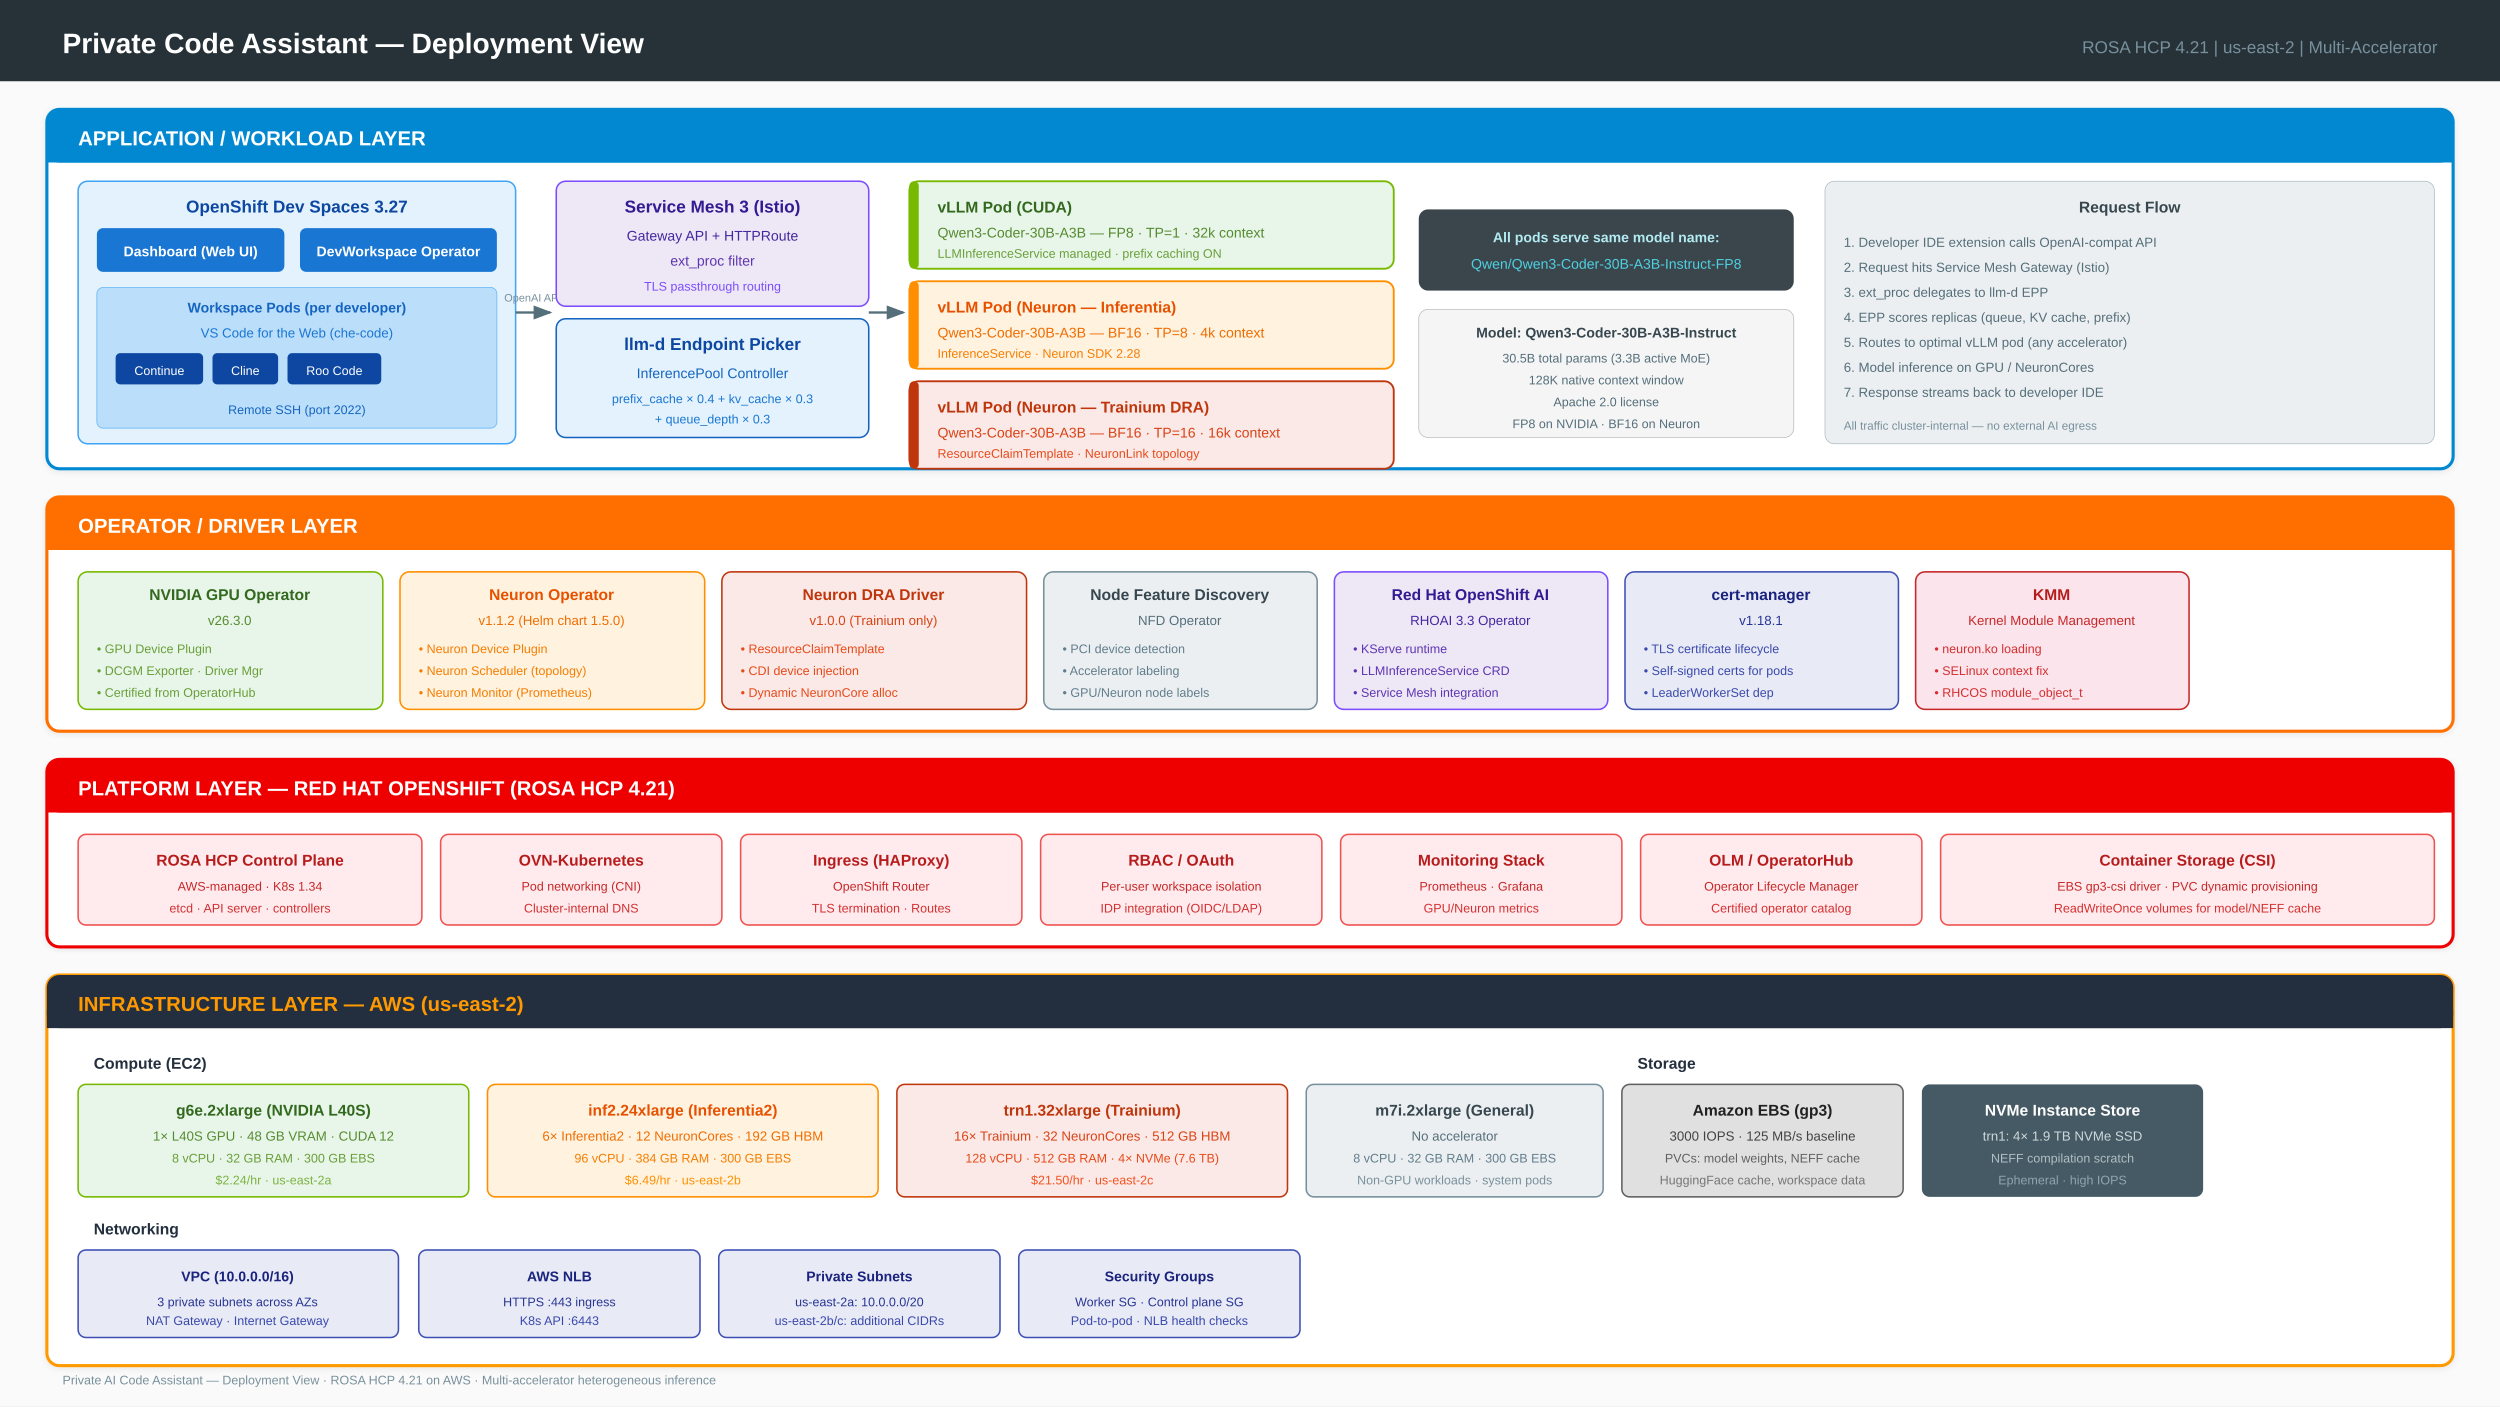
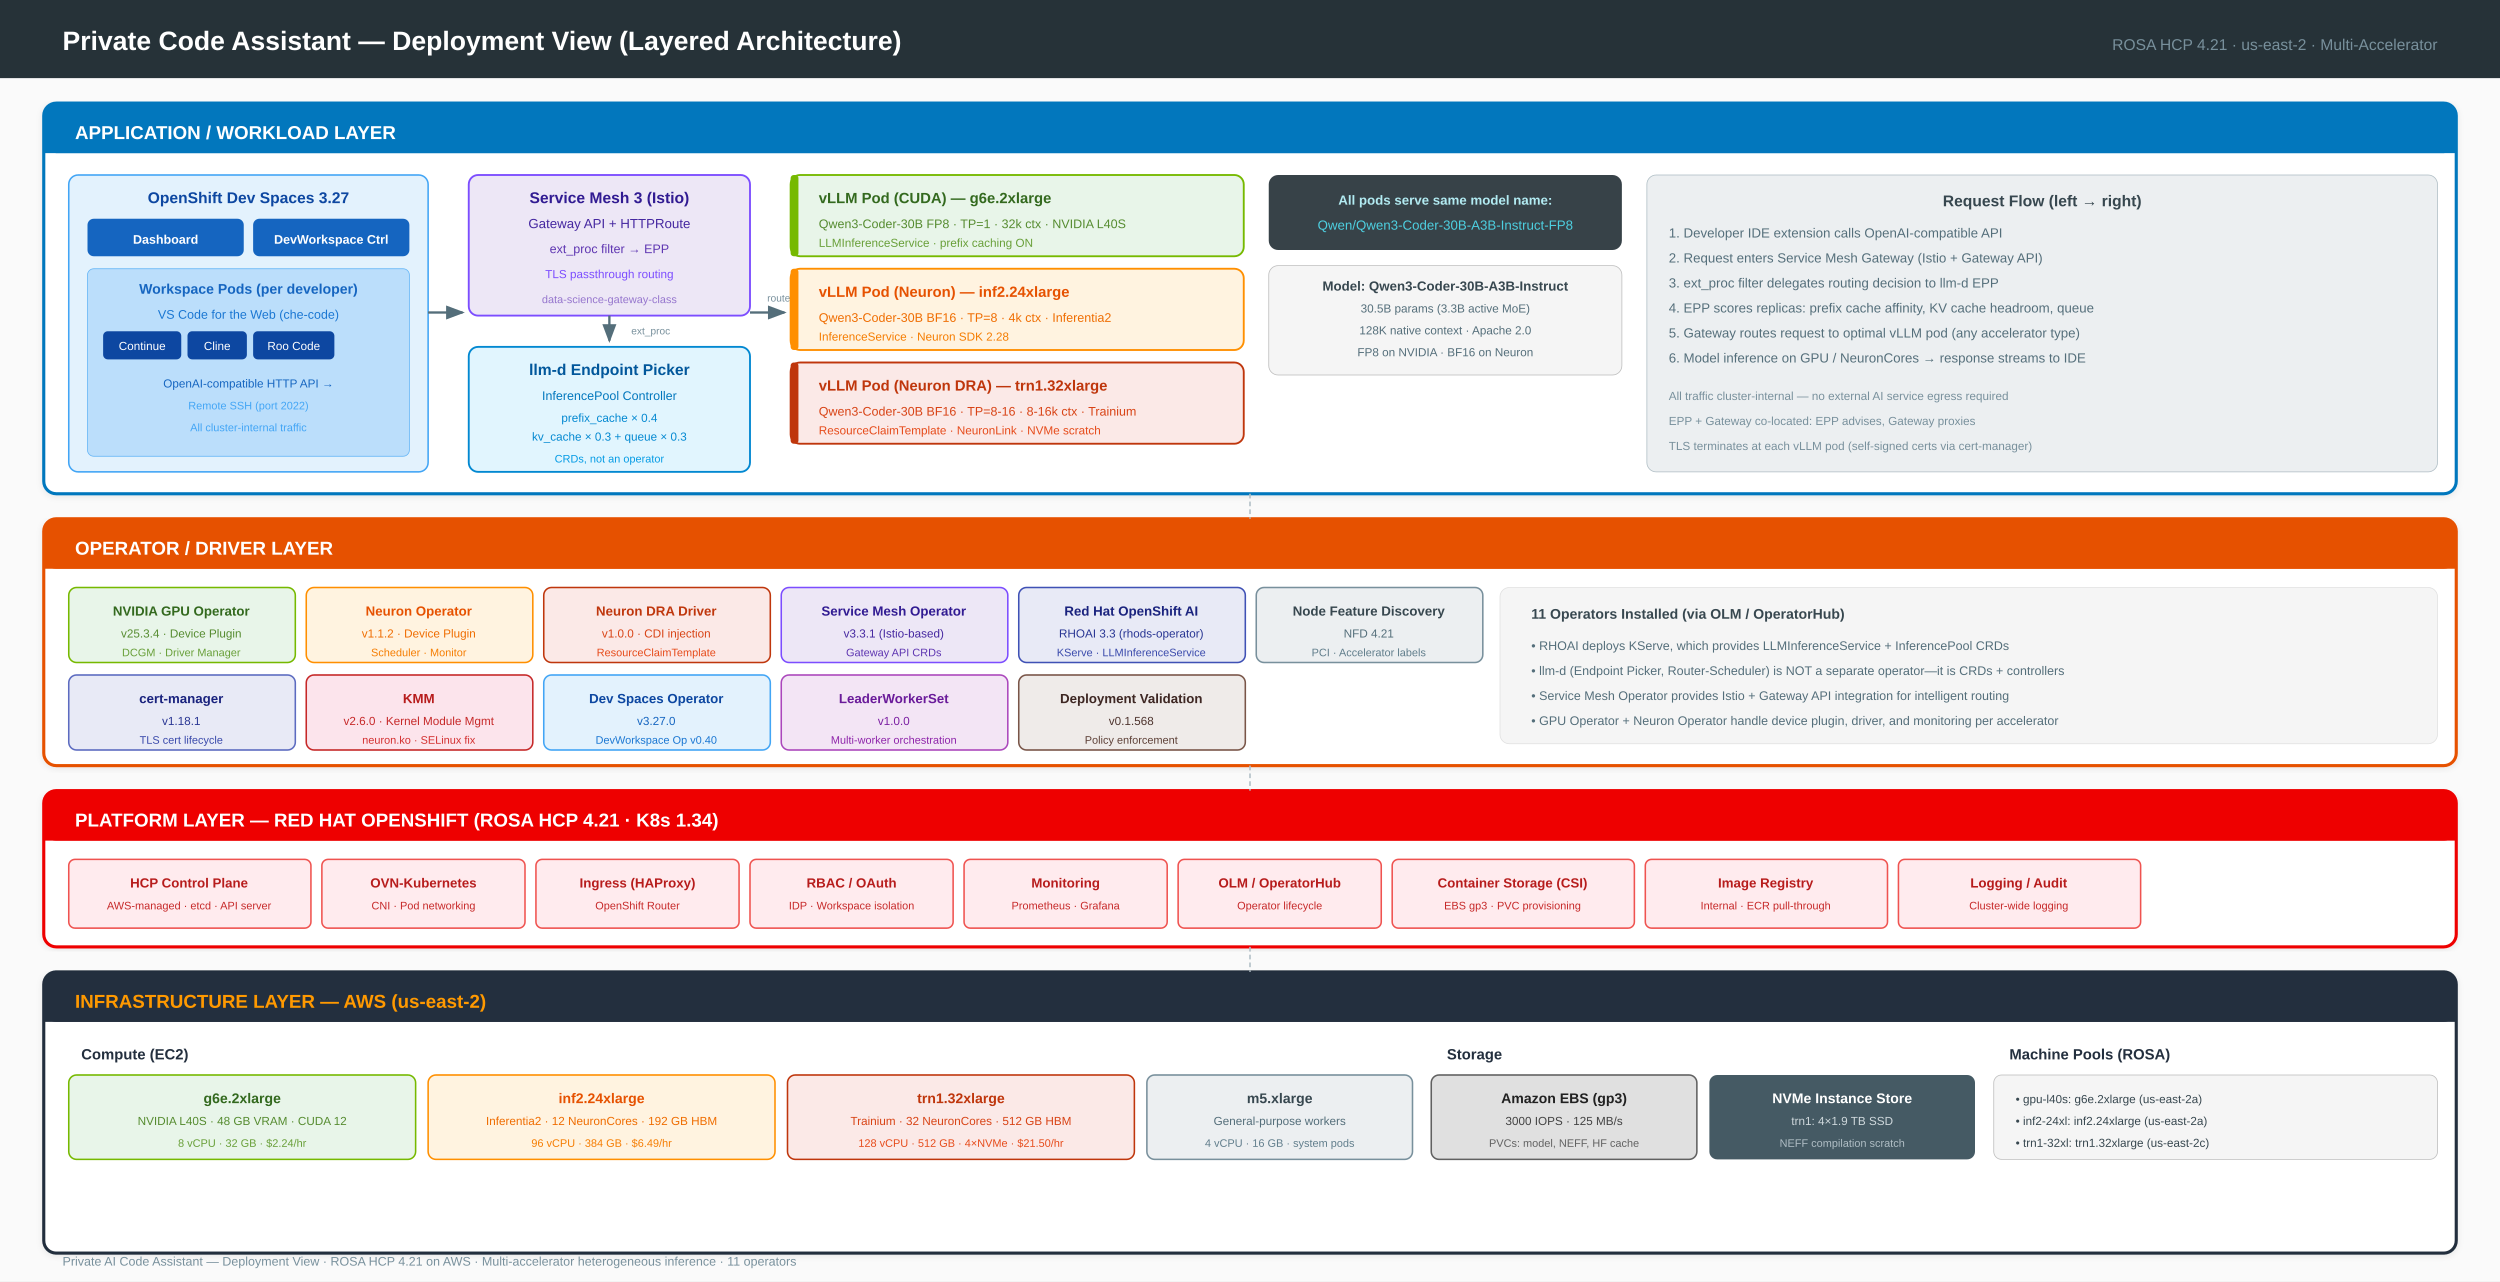
- <svg xmlns="http://www.w3.org/2000/svg" viewBox="0 0 1600 900" font-family="Segoe UI, Helvetica Neue, Arial, sans-serif">
+ <svg xmlns="http://www.w3.org/2000/svg" viewBox="0 0 1600 820" font-family="Segoe UI, Helvetica Neue, Arial, sans-serif">
  <defs>
    <marker id="arr" markerWidth="8" markerHeight="6" refX="7" refY="3" orient="auto">
      <polygon points="0 0, 8 3, 0 6" fill="#546E7A" />
-     </marker>
-     <marker id="arrW" markerWidth="8" markerHeight="6" refX="7" refY="3" orient="auto">
-       <polygon points="0 0, 8 3, 0 6" fill="#B0BEC5" />
    </marker>
    <filter id="sh" x="-1%" y="-1%" width="102%" height="104%">
      <feDropShadow dx="0" dy="1" stdDeviation="2" flood-opacity="0.08" />
    </filter>
  </defs>
-   <rect width="1600" height="900" fill="#FAFAFA" />
-   <rect x="0" y="0" width="1600" height="52" fill="#263238" />
-   <text x="40" y="34" fill="#fff" font-size="18" font-weight="700">Private Code Assistant — Deployment View</text>
-   <text x="1560" y="34" text-anchor="end" fill="#78909C" font-size="11">ROSA HCP 4.21 | us-east-2 | Multi-Accelerator</text>
-   <rect x="30" y="70" width="1540" height="230" rx="8" fill="#fff" stroke="#0288D1" stroke-width="2" filter="url(#sh)" />
-   <rect x="30" y="70" width="1540" height="34" rx="8" fill="#0288D1" />
-   <rect x="30" y="92" width="1540" height="12" fill="#0288D1" />
-   <text x="50" y="93" fill="#fff" font-size="13" font-weight="700">APPLICATION / WORKLOAD LAYER</text>
-   <rect x="50" y="116" width="280" height="168" rx="6" fill="#E3F2FD" stroke="#42A5F5" stroke-width="1" />
-   <text x="190" y="136" text-anchor="middle" fill="#0D47A1" font-size="11" font-weight="700">OpenShift Dev Spaces 3.27</text>
-   <rect x="62" y="146" width="120" height="28" rx="4" fill="#1976D2" />
-   <text x="122" y="164" text-anchor="middle" fill="#fff" font-size="9" font-weight="600">Dashboard (Web UI)</text>
-   <rect x="192" y="146" width="126" height="28" rx="4" fill="#1976D2" />
-   <text x="255" y="164" text-anchor="middle" fill="#fff" font-size="9" font-weight="600">DevWorkspace Operator</text>
-   <rect x="62" y="184" width="256" height="90" rx="4" fill="#BBDEFB" stroke="#64B5F6" stroke-width="0.5" />
-   <text x="190" y="200" text-anchor="middle" fill="#1565C0" font-size="9" font-weight="600">Workspace Pods (per developer)</text>
-   <text x="190" y="216" text-anchor="middle" fill="#1976D2" font-size="8.5">VS Code for the Web (che-code)</text>
-   <rect x="74" y="226" width="56" height="20" rx="3" fill="#0D47A1" />
-   <text x="102" y="240" text-anchor="middle" fill="#fff" font-size="8">Continue</text>
-   <rect x="136" y="226" width="42" height="20" rx="3" fill="#0D47A1" />
-   <text x="157" y="240" text-anchor="middle" fill="#fff" font-size="8">Cline</text>
-   <rect x="184" y="226" width="60" height="20" rx="3" fill="#0D47A1" />
-   <text x="214" y="240" text-anchor="middle" fill="#fff" font-size="8">Roo Code</text>
-   <text x="190" y="265" text-anchor="middle" fill="#1565C0" font-size="8">Remote SSH (port 2022)</text>
-   <line x1="330" y1="200" x2="352" y2="200" stroke="#546E7A" stroke-width="1.5" marker-end="url(#arr)" />
-   <text x="341" y="193" text-anchor="middle" fill="#78909C" font-size="7">OpenAI API</text>
-   <rect x="356" y="116" width="200" height="80" rx="6" fill="#EDE7F6" stroke="#7C4DFF" stroke-width="1" />
-   <text x="456" y="136" text-anchor="middle" fill="#311B92" font-size="11" font-weight="700">Service Mesh 3 (Istio)</text>
-   <text x="456" y="154" text-anchor="middle" fill="#4527A0" font-size="9">Gateway API + HTTPRoute</text>
-   <text x="456" y="170" text-anchor="middle" fill="#5E35B1" font-size="9">ext_proc filter</text>
-   <text x="456" y="186" text-anchor="middle" fill="#7C4DFF" font-size="8">TLS passthrough routing</text>
-   <rect x="356" y="204" width="200" height="76" rx="6" fill="#E3F2FD" stroke="#1565C0" stroke-width="1" />
-   <text x="456" y="224" text-anchor="middle" fill="#0D47A1" font-size="11" font-weight="700">llm-d Endpoint Picker</text>
-   <text x="456" y="242" text-anchor="middle" fill="#1565C0" font-size="9">InferencePool Controller</text>
-   <text x="456" y="258" text-anchor="middle" fill="#1976D2" font-size="8">prefix_cache × 0.4 + kv_cache × 0.3</text>
-   <text x="456" y="271" text-anchor="middle" fill="#1976D2" font-size="8">+ queue_depth × 0.3</text>
-   <line x1="556" y1="200" x2="578" y2="200" stroke="#546E7A" stroke-width="1.5" marker-end="url(#arr)" />
-   <rect x="582" y="116" width="310" height="56" rx="6" fill="#E8F5E9" stroke="#76B900" stroke-width="1.2" />
-   <rect x="582" y="116" width="6" height="56" rx="3" fill="#76B900" />
-   <text x="600" y="136" fill="#33691E" font-size="10" font-weight="700">vLLM Pod (CUDA)</text>
-   <text x="600" y="152" fill="#558B2F" font-size="9">Qwen3-Coder-30B-A3B — FP8 · TP=1 · 32k context</text>
-   <text x="600" y="165" fill="#689F38" font-size="8">LLMInferenceService managed · prefix caching ON</text>
-   <rect x="582" y="180" width="310" height="56" rx="6" fill="#FFF3E0" stroke="#FF8F00" stroke-width="1.2" />
-   <rect x="582" y="180" width="6" height="56" rx="3" fill="#FF8F00" />
-   <text x="600" y="200" fill="#E65100" font-size="10" font-weight="700">vLLM Pod (Neuron — Inferentia)</text>
-   <text x="600" y="216" fill="#EF6C00" font-size="9">Qwen3-Coder-30B-A3B — BF16 · TP=8 · 4k context</text>
-   <text x="600" y="229" fill="#F57C00" font-size="8">InferenceService · Neuron SDK 2.28</text>
-   <rect x="582" y="244" width="310" height="56" rx="6" fill="#FBE9E7" stroke="#BF360C" stroke-width="1.2" />
-   <rect x="582" y="244" width="6" height="56" rx="3" fill="#BF360C" />
-   <text x="600" y="264" fill="#BF360C" font-size="10" font-weight="700">vLLM Pod (Neuron — Trainium DRA)</text>
-   <text x="600" y="280" fill="#D84315" font-size="9">Qwen3-Coder-30B-A3B — BF16 · TP=16 · 16k context</text>
-   <text x="600" y="293" fill="#E64A19" font-size="8">ResourceClaimTemplate · NeuronLink topology</text>
-   <rect x="908" y="134" width="240" height="52" rx="6" fill="#263238" opacity="0.9" />
-   <text x="1028" y="155" text-anchor="middle" fill="#B2EBF2" font-size="9" font-weight="600">All pods serve same model name:</text>
-   <text x="1028" y="172" text-anchor="middle" fill="#4DD0E1" font-size="9">Qwen/Qwen3-Coder-30B-A3B-Instruct-FP8</text>
-   <rect x="908" y="198" width="240" height="82" rx="6" fill="#F5F5F5" stroke="#BDBDBD" stroke-width="0.5" />
-   <text x="1028" y="216" text-anchor="middle" fill="#37474F" font-size="9" font-weight="600">Model: Qwen3-Coder-30B-A3B-Instruct</text>
-   <text x="1028" y="232" text-anchor="middle" fill="#546E7A" font-size="8">30.5B total params (3.3B active MoE)</text>
-   <text x="1028" y="246" text-anchor="middle" fill="#546E7A" font-size="8">128K native context window</text>
-   <text x="1028" y="260" text-anchor="middle" fill="#546E7A" font-size="8">Apache 2.0 license</text>
-   <text x="1028" y="274" text-anchor="middle" fill="#546E7A" font-size="8">FP8 on NVIDIA · BF16 on Neuron</text>
-   <rect x="1168" y="116" width="390" height="168" rx="6" fill="#ECEFF1" stroke="#B0BEC5" stroke-width="0.5" />
-   <text x="1363" y="136" text-anchor="middle" fill="#37474F" font-size="10" font-weight="700">Request Flow</text>
-   <text x="1180" y="158" fill="#546E7A" font-size="8.5">1. Developer IDE extension calls OpenAI-compat API</text>
-   <text x="1180" y="174" fill="#546E7A" font-size="8.5">2. Request hits Service Mesh Gateway (Istio)</text>
-   <text x="1180" y="190" fill="#546E7A" font-size="8.5">3. ext_proc delegates to llm-d EPP</text>
-   <text x="1180" y="206" fill="#546E7A" font-size="8.5">4. EPP scores replicas (queue, KV cache, prefix)</text>
-   <text x="1180" y="222" fill="#546E7A" font-size="8.5">5. Routes to optimal vLLM pod (any accelerator)</text>
-   <text x="1180" y="238" fill="#546E7A" font-size="8.5">6. Model inference on GPU / NeuronCores</text>
-   <text x="1180" y="254" fill="#546E7A" font-size="8.5">7. Response streams back to developer IDE</text>
-   <text x="1180" y="275" fill="#78909C" font-size="7.5">All traffic cluster-internal — no external AI egress</text>
-   <rect x="30" y="318" width="1540" height="150" rx="8" fill="#fff" stroke="#FF6F00" stroke-width="2" filter="url(#sh)" />
-   <rect x="30" y="318" width="1540" height="34" rx="8" fill="#FF6F00" />
-   <rect x="30" y="340" width="1540" height="12" fill="#FF6F00" />
-   <text x="50" y="341" fill="#fff" font-size="13" font-weight="700">OPERATOR / DRIVER LAYER</text>
-   <rect x="50" y="366" width="195" height="88" rx="6" fill="#E8F5E9" stroke="#76B900" stroke-width="1" />
-   <text x="147" y="384" text-anchor="middle" fill="#33691E" font-size="10" font-weight="700">NVIDIA GPU Operator</text>
-   <text x="147" y="400" text-anchor="middle" fill="#558B2F" font-size="8.5">v26.3.0</text>
-   <text x="62" y="418" fill="#689F38" font-size="8">• GPU Device Plugin</text>
-   <text x="62" y="432" fill="#689F38" font-size="8">• DCGM Exporter · Driver Mgr</text>
-   <text x="62" y="446" fill="#689F38" font-size="8">• Certified from OperatorHub</text>
-   <rect x="256" y="366" width="195" height="88" rx="6" fill="#FFF3E0" stroke="#FF8F00" stroke-width="1" />
-   <text x="353" y="384" text-anchor="middle" fill="#E65100" font-size="10" font-weight="700">Neuron Operator</text>
-   <text x="353" y="400" text-anchor="middle" fill="#EF6C00" font-size="8.5">v1.1.2 (Helm chart 1.5.0)</text>
-   <text x="268" y="418" fill="#F57C00" font-size="8">• Neuron Device Plugin</text>
-   <text x="268" y="432" fill="#F57C00" font-size="8">• Neuron Scheduler (topology)</text>
-   <text x="268" y="446" fill="#F57C00" font-size="8">• Neuron Monitor (Prometheus)</text>
-   <rect x="462" y="366" width="195" height="88" rx="6" fill="#FBE9E7" stroke="#BF360C" stroke-width="1" />
-   <text x="559" y="384" text-anchor="middle" fill="#BF360C" font-size="10" font-weight="700">Neuron DRA Driver</text>
-   <text x="559" y="400" text-anchor="middle" fill="#D84315" font-size="8.5">v1.0.0 (Trainium only)</text>
-   <text x="474" y="418" fill="#E64A19" font-size="8">• ResourceClaimTemplate</text>
-   <text x="474" y="432" fill="#E64A19" font-size="8">• CDI device injection</text>
-   <text x="474" y="446" fill="#E64A19" font-size="8">• Dynamic NeuronCore alloc</text>
-   <rect x="668" y="366" width="175" height="88" rx="6" fill="#ECEFF1" stroke="#78909C" stroke-width="1" />
-   <text x="755" y="384" text-anchor="middle" fill="#37474F" font-size="10" font-weight="700">Node Feature Discovery</text>
-   <text x="755" y="400" text-anchor="middle" fill="#546E7A" font-size="8.5">NFD Operator</text>
-   <text x="680" y="418" fill="#607D8B" font-size="8">• PCI device detection</text>
-   <text x="680" y="432" fill="#607D8B" font-size="8">• Accelerator labeling</text>
-   <text x="680" y="446" fill="#607D8B" font-size="8">• GPU/Neuron node labels</text>
-   <rect x="854" y="366" width="175" height="88" rx="6" fill="#EDE7F6" stroke="#7C4DFF" stroke-width="1" />
-   <text x="941" y="384" text-anchor="middle" fill="#311B92" font-size="10" font-weight="700">Red Hat OpenShift AI</text>
-   <text x="941" y="400" text-anchor="middle" fill="#4527A0" font-size="8.5">RHOAI 3.3 Operator</text>
-   <text x="866" y="418" fill="#5E35B1" font-size="8">• KServe runtime</text>
-   <text x="866" y="432" fill="#5E35B1" font-size="8">• LLMInferenceService CRD</text>
-   <text x="866" y="446" fill="#5E35B1" font-size="8">• Service Mesh integration</text>
-   <rect x="1040" y="366" width="175" height="88" rx="6" fill="#E8EAF6" stroke="#3F51B5" stroke-width="1" />
-   <text x="1127" y="384" text-anchor="middle" fill="#1A237E" font-size="10" font-weight="700">cert-manager</text>
-   <text x="1127" y="400" text-anchor="middle" fill="#283593" font-size="8.5">v1.18.1</text>
-   <text x="1052" y="418" fill="#3949AB" font-size="8">• TLS certificate lifecycle</text>
-   <text x="1052" y="432" fill="#3949AB" font-size="8">• Self-signed certs for pods</text>
-   <text x="1052" y="446" fill="#3949AB" font-size="8">• LeaderWorkerSet dep</text>
-   <rect x="1226" y="366" width="175" height="88" rx="6" fill="#FCE4EC" stroke="#C62828" stroke-width="1" />
-   <text x="1313" y="384" text-anchor="middle" fill="#B71C1C" font-size="10" font-weight="700">KMM</text>
-   <text x="1313" y="400" text-anchor="middle" fill="#C62828" font-size="8.5">Kernel Module Management</text>
-   <text x="1238" y="418" fill="#D32F2F" font-size="8">• neuron.ko loading</text>
-   <text x="1238" y="432" fill="#D32F2F" font-size="8">• SELinux context fix</text>
-   <text x="1238" y="446" fill="#D32F2F" font-size="8">• RHCOS module_object_t</text>
-   <rect x="30" y="486" width="1540" height="120" rx="8" fill="#fff" stroke="#EE0000" stroke-width="2" filter="url(#sh)" />
-   <rect x="30" y="486" width="1540" height="34" rx="8" fill="#EE0000" />
-   <rect x="30" y="508" width="1540" height="12" fill="#EE0000" />
-   <text x="50" y="509" fill="#fff" font-size="13" font-weight="700">PLATFORM LAYER — RED HAT OPENSHIFT (ROSA HCP 4.21)</text>
-   <rect x="50" y="534" width="220" height="58" rx="5" fill="#FFEBEE" stroke="#EF5350" stroke-width="1" />
-   <text x="160" y="554" text-anchor="middle" fill="#B71C1C" font-size="10" font-weight="700">ROSA HCP Control Plane</text>
-   <text x="160" y="570" text-anchor="middle" fill="#C62828" font-size="8">AWS-managed · K8s 1.34</text>
-   <text x="160" y="584" text-anchor="middle" fill="#D32F2F" font-size="8">etcd · API server · controllers</text>
-   <rect x="282" y="534" width="180" height="58" rx="5" fill="#FFEBEE" stroke="#EF5350" stroke-width="1" />
-   <text x="372" y="554" text-anchor="middle" fill="#B71C1C" font-size="10" font-weight="700">OVN-Kubernetes</text>
-   <text x="372" y="570" text-anchor="middle" fill="#C62828" font-size="8">Pod networking (CNI)</text>
-   <text x="372" y="584" text-anchor="middle" fill="#D32F2F" font-size="8">Cluster-internal DNS</text>
-   <rect x="474" y="534" width="180" height="58" rx="5" fill="#FFEBEE" stroke="#EF5350" stroke-width="1" />
-   <text x="564" y="554" text-anchor="middle" fill="#B71C1C" font-size="10" font-weight="700">Ingress (HAProxy)</text>
-   <text x="564" y="570" text-anchor="middle" fill="#C62828" font-size="8">OpenShift Router</text>
-   <text x="564" y="584" text-anchor="middle" fill="#D32F2F" font-size="8">TLS termination · Routes</text>
-   <rect x="666" y="534" width="180" height="58" rx="5" fill="#FFEBEE" stroke="#EF5350" stroke-width="1" />
-   <text x="756" y="554" text-anchor="middle" fill="#B71C1C" font-size="10" font-weight="700">RBAC / OAuth</text>
-   <text x="756" y="570" text-anchor="middle" fill="#C62828" font-size="8">Per-user workspace isolation</text>
-   <text x="756" y="584" text-anchor="middle" fill="#D32F2F" font-size="8">IDP integration (OIDC/LDAP)</text>
-   <rect x="858" y="534" width="180" height="58" rx="5" fill="#FFEBEE" stroke="#EF5350" stroke-width="1" />
-   <text x="948" y="554" text-anchor="middle" fill="#B71C1C" font-size="10" font-weight="700">Monitoring Stack</text>
-   <text x="948" y="570" text-anchor="middle" fill="#C62828" font-size="8">Prometheus · Grafana</text>
-   <text x="948" y="584" text-anchor="middle" fill="#D32F2F" font-size="8">GPU/Neuron metrics</text>
-   <rect x="1050" y="534" width="180" height="58" rx="5" fill="#FFEBEE" stroke="#EF5350" stroke-width="1" />
-   <text x="1140" y="554" text-anchor="middle" fill="#B71C1C" font-size="10" font-weight="700">OLM / OperatorHub</text>
-   <text x="1140" y="570" text-anchor="middle" fill="#C62828" font-size="8">Operator Lifecycle Manager</text>
-   <text x="1140" y="584" text-anchor="middle" fill="#D32F2F" font-size="8">Certified operator catalog</text>
-   <rect x="1242" y="534" width="316" height="58" rx="5" fill="#FFEBEE" stroke="#EF5350" stroke-width="1" />
-   <text x="1400" y="554" text-anchor="middle" fill="#B71C1C" font-size="10" font-weight="700">Container Storage (CSI)</text>
-   <text x="1400" y="570" text-anchor="middle" fill="#C62828" font-size="8">EBS gp3-csi driver · PVC dynamic provisioning</text>
-   <text x="1400" y="584" text-anchor="middle" fill="#D32F2F" font-size="8">ReadWriteOnce volumes for model/NEFF cache</text>
-   <rect x="30" y="624" width="1540" height="250" rx="8" fill="#fff" stroke="#FF9900" stroke-width="2" filter="url(#sh)" />
-   <rect x="30" y="624" width="1540" height="34" rx="8" fill="#232F3E" />
-   <rect x="30" y="646" width="1540" height="12" fill="#232F3E" />
-   <text x="50" y="647" fill="#FF9900" font-size="13" font-weight="700">INFRASTRUCTURE LAYER — AWS (us-east-2)</text>
-   <text x="60" y="684" fill="#232F3E" font-size="10" font-weight="700">Compute (EC2)</text>
-   <rect x="50" y="694" width="250" height="72" rx="5" fill="#E8F5E9" stroke="#76B900" stroke-width="1" />
-   <text x="175" y="714" text-anchor="middle" fill="#33691E" font-size="10" font-weight="700">g6e.2xlarge (NVIDIA L40S)</text>
-   <text x="175" y="730" text-anchor="middle" fill="#558B2F" font-size="8.5">1× L40S GPU · 48 GB VRAM · CUDA 12</text>
-   <text x="175" y="744" text-anchor="middle" fill="#689F38" font-size="8">8 vCPU · 32 GB RAM · 300 GB EBS</text>
-   <text x="175" y="758" text-anchor="middle" fill="#7CB342" font-size="8">$2.24/hr · us-east-2a</text>
-   <rect x="312" y="694" width="250" height="72" rx="5" fill="#FFF3E0" stroke="#FF8F00" stroke-width="1" />
-   <text x="437" y="714" text-anchor="middle" fill="#E65100" font-size="10" font-weight="700">inf2.24xlarge (Inferentia2)</text>
-   <text x="437" y="730" text-anchor="middle" fill="#EF6C00" font-size="8.5">6× Inferentia2 · 12 NeuronCores · 192 GB HBM</text>
-   <text x="437" y="744" text-anchor="middle" fill="#F57C00" font-size="8">96 vCPU · 384 GB RAM · 300 GB EBS</text>
-   <text x="437" y="758" text-anchor="middle" fill="#FF8F00" font-size="8">$6.49/hr · us-east-2b</text>
-   <rect x="574" y="694" width="250" height="72" rx="5" fill="#FBE9E7" stroke="#BF360C" stroke-width="1" />
-   <text x="699" y="714" text-anchor="middle" fill="#BF360C" font-size="10" font-weight="700">trn1.32xlarge (Trainium)</text>
-   <text x="699" y="730" text-anchor="middle" fill="#D84315" font-size="8.5">16× Trainium · 32 NeuronCores · 512 GB HBM</text>
-   <text x="699" y="744" text-anchor="middle" fill="#E64A19" font-size="8">128 vCPU · 512 GB RAM · 4× NVMe (7.6 TB)</text>
-   <text x="699" y="758" text-anchor="middle" fill="#F4511E" font-size="8">$21.50/hr · us-east-2c</text>
-   <rect x="836" y="694" width="190" height="72" rx="5" fill="#ECEFF1" stroke="#78909C" stroke-width="1" />
-   <text x="931" y="714" text-anchor="middle" fill="#37474F" font-size="10" font-weight="700">m7i.2xlarge (General)</text>
-   <text x="931" y="730" text-anchor="middle" fill="#546E7A" font-size="8.5">No accelerator</text>
-   <text x="931" y="744" text-anchor="middle" fill="#607D8B" font-size="8">8 vCPU · 32 GB RAM · 300 GB EBS</text>
-   <text x="931" y="758" text-anchor="middle" fill="#78909C" font-size="8">Non-GPU workloads · system pods</text>
-   <text x="1048" y="684" fill="#232F3E" font-size="10" font-weight="700">Storage</text>
-   <rect x="1038" y="694" width="180" height="72" rx="5" fill="#E0E0E0" stroke="#616161" stroke-width="1" />
-   <text x="1128" y="714" text-anchor="middle" fill="#212121" font-size="10" font-weight="700">Amazon EBS (gp3)</text>
-   <text x="1128" y="730" text-anchor="middle" fill="#424242" font-size="8.5">3000 IOPS · 125 MB/s baseline</text>
-   <text x="1128" y="744" text-anchor="middle" fill="#616161" font-size="8">PVCs: model weights, NEFF cache</text>
-   <text x="1128" y="758" text-anchor="middle" fill="#757575" font-size="8">HuggingFace cache, workspace data</text>
-   <rect x="1230" y="694" width="180" height="72" rx="5" fill="#455A64" />
-   <text x="1320" y="714" text-anchor="middle" fill="#fff" font-size="10" font-weight="700">NVMe Instance Store</text>
-   <text x="1320" y="730" text-anchor="middle" fill="#CFD8DC" font-size="8.5">trn1: 4× 1.9 TB NVMe SSD</text>
-   <text x="1320" y="744" text-anchor="middle" fill="#B0BEC5" font-size="8">NEFF compilation scratch</text>
-   <text x="1320" y="758" text-anchor="middle" fill="#90A4AE" font-size="8">Ephemeral · high IOPS</text>
-   <text x="60" y="790" fill="#232F3E" font-size="10" font-weight="700">Networking</text>
-   <rect x="50" y="800" width="205" height="56" rx="5" fill="#E8EAF6" stroke="#3F51B5" stroke-width="1" />
-   <text x="152" y="820" text-anchor="middle" fill="#1A237E" font-size="9" font-weight="700">VPC (10.0.0.0/16)</text>
-   <text x="152" y="836" text-anchor="middle" fill="#283593" font-size="8">3 private subnets across AZs</text>
-   <text x="152" y="848" text-anchor="middle" fill="#3949AB" font-size="8">NAT Gateway · Internet Gateway</text>
-   <rect x="268" y="800" width="180" height="56" rx="5" fill="#E8EAF6" stroke="#3F51B5" stroke-width="1" />
-   <text x="358" y="820" text-anchor="middle" fill="#1A237E" font-size="9" font-weight="700">AWS NLB</text>
-   <text x="358" y="836" text-anchor="middle" fill="#283593" font-size="8">HTTPS :443 ingress</text>
-   <text x="358" y="848" text-anchor="middle" fill="#3949AB" font-size="8">K8s API :6443</text>
-   <rect x="460" y="800" width="180" height="56" rx="5" fill="#E8EAF6" stroke="#3F51B5" stroke-width="1" />
-   <text x="550" y="820" text-anchor="middle" fill="#1A237E" font-size="9" font-weight="700">Private Subnets</text>
-   <text x="550" y="836" text-anchor="middle" fill="#283593" font-size="8">us-east-2a: 10.0.0.0/20</text>
-   <text x="550" y="848" text-anchor="middle" fill="#3949AB" font-size="8">us-east-2b/c: additional CIDRs</text>
-   <rect x="652" y="800" width="180" height="56" rx="5" fill="#E8EAF6" stroke="#3F51B5" stroke-width="1" />
-   <text x="742" y="820" text-anchor="middle" fill="#1A237E" font-size="9" font-weight="700">Security Groups</text>
-   <text x="742" y="836" text-anchor="middle" fill="#283593" font-size="8">Worker SG · Control plane SG</text>
-   <text x="742" y="848" text-anchor="middle" fill="#3949AB" font-size="8">Pod-to-pod · NLB health checks</text>
-   <text x="40" y="886" fill="#78909C" font-size="8">Private AI Code Assistant — Deployment View · ROSA HCP 4.21 on AWS · Multi-accelerator heterogeneous inference</text>
+   <rect width="1600" height="820" fill="#FAFAFA" />
+   <rect x="0" y="0" width="1600" height="50" fill="#263238" />
+   <text x="40" y="32" fill="#fff" font-size="17" font-weight="700">Private Code Assistant — Deployment View (Layered Architecture)</text>
+   <text x="1560" y="32" text-anchor="end" fill="#78909C" font-size="10">ROSA HCP 4.21 · us-east-2 · Multi-Accelerator</text>
+   <rect x="28" y="66" width="1544" height="250" rx="8" fill="#fff" stroke="#0277BD" stroke-width="2" filter="url(#sh)" />
+   <rect x="28" y="66" width="1544" height="32" rx="8" fill="#0277BD" />
+   <rect x="28" y="88" width="1544" height="10" fill="#0277BD" />
+   <text x="48" y="89" fill="#fff" font-size="12" font-weight="700">APPLICATION / WORKLOAD LAYER</text>
+   <rect x="44" y="112" width="230" height="190" rx="6" fill="#E3F2FD" stroke="#42A5F5" stroke-width="1" />
+   <text x="159" y="130" text-anchor="middle" fill="#0D47A1" font-size="10" font-weight="700">OpenShift Dev Spaces 3.27</text>
+   <rect x="56" y="140" width="100" height="24" rx="4" fill="#1565C0" />
+   <text x="106" y="156" text-anchor="middle" fill="#fff" font-size="8" font-weight="600">Dashboard</text>
+   <rect x="162" y="140" width="100" height="24" rx="4" fill="#1565C0" />
+   <text x="212" y="156" text-anchor="middle" fill="#fff" font-size="8" font-weight="600">DevWorkspace Ctrl</text>
+   <rect x="56" y="172" width="206" height="120" rx="4" fill="#BBDEFB" stroke="#64B5F6" stroke-width="0.5" />
+   <text x="159" y="188" text-anchor="middle" fill="#1565C0" font-size="9" font-weight="600">Workspace Pods (per developer)</text>
+   <text x="159" y="204" text-anchor="middle" fill="#1976D2" font-size="8">VS Code for the Web (che-code)</text>
+   <rect x="66" y="212" width="50" height="18" rx="3" fill="#0D47A1" />
+   <text x="91" y="224" text-anchor="middle" fill="#fff" font-size="7.5">Continue</text>
+   <rect x="120" y="212" width="38" height="18" rx="3" fill="#0D47A1" />
+   <text x="139" y="224" text-anchor="middle" fill="#fff" font-size="7.5">Cline</text>
+   <rect x="162" y="212" width="52" height="18" rx="3" fill="#0D47A1" />
+   <text x="188" y="224" text-anchor="middle" fill="#fff" font-size="7.5">Roo Code</text>
+   <text x="159" y="248" text-anchor="middle" fill="#1565C0" font-size="7.5">OpenAI-compatible HTTP API →</text>
+   <text x="159" y="262" text-anchor="middle" fill="#42A5F5" font-size="7">Remote SSH (port 2022)</text>
+   <text x="159" y="276" text-anchor="middle" fill="#42A5F5" font-size="7">All cluster-internal traffic</text>
+   <line x1="274" y1="200" x2="296" y2="200" stroke="#546E7A" stroke-width="1.5" marker-end="url(#arr)" />
+   <rect x="300" y="112" width="180" height="90" rx="6" fill="#EDE7F6" stroke="#7C4DFF" stroke-width="1.2" />
+   <text x="390" y="130" text-anchor="middle" fill="#311B92" font-size="10" font-weight="700">Service Mesh 3 (Istio)</text>
+   <text x="390" y="146" text-anchor="middle" fill="#4527A0" font-size="8.5">Gateway API + HTTPRoute</text>
+   <text x="390" y="162" text-anchor="middle" fill="#5E35B1" font-size="8">ext_proc filter → EPP</text>
+   <text x="390" y="178" text-anchor="middle" fill="#7C4DFF" font-size="7.5">TLS passthrough routing</text>
+   <text x="390" y="194" text-anchor="middle" fill="#9575CD" font-size="7">data-science-gateway-class</text>
+   <line x1="390" y1="202" x2="390" y2="218" stroke="#546E7A" stroke-width="1.5" marker-end="url(#arr)" />
+   <text x="404" y="214" fill="#78909C" font-size="6.5">ext_proc</text>
+   <rect x="300" y="222" width="180" height="80" rx="6" fill="#E1F5FE" stroke="#0288D1" stroke-width="1.2" />
+   <text x="390" y="240" text-anchor="middle" fill="#01579B" font-size="10" font-weight="700">llm-d Endpoint Picker</text>
+   <text x="390" y="256" text-anchor="middle" fill="#0277BD" font-size="8">InferencePool Controller</text>
+   <text x="390" y="270" text-anchor="middle" fill="#0288D1" font-size="7.5">prefix_cache × 0.4</text>
+   <text x="390" y="282" text-anchor="middle" fill="#0288D1" font-size="7.5">kv_cache × 0.3 + queue × 0.3</text>
+   <text x="390" y="296" text-anchor="middle" fill="#039BE5" font-size="7">CRDs, not an operator</text>
+   <line x1="480" y1="200" x2="502" y2="200" stroke="#546E7A" stroke-width="1.5" marker-end="url(#arr)" />
+   <text x="491" y="193" fill="#78909C" font-size="6.5">route</text>
+   <rect x="506" y="112" width="290" height="52" rx="6" fill="#E8F5E9" stroke="#76B900" stroke-width="1.2" />
+   <rect x="506" y="112" width="5" height="52" rx="2" fill="#76B900" />
+   <text x="524" y="130" fill="#33691E" font-size="9.5" font-weight="700">vLLM Pod (CUDA) — g6e.2xlarge</text>
+   <text x="524" y="146" fill="#558B2F" font-size="8">Qwen3-Coder-30B FP8 · TP=1 · 32k ctx · NVIDIA L40S</text>
+   <text x="524" y="158" fill="#689F38" font-size="7.5">LLMInferenceService · prefix caching ON</text>
+   <rect x="506" y="172" width="290" height="52" rx="6" fill="#FFF3E0" stroke="#FF8F00" stroke-width="1.2" />
+   <rect x="506" y="172" width="5" height="52" rx="2" fill="#FF8F00" />
+   <text x="524" y="190" fill="#E65100" font-size="9.5" font-weight="700">vLLM Pod (Neuron) — inf2.24xlarge</text>
+   <text x="524" y="206" fill="#EF6C00" font-size="8">Qwen3-Coder-30B BF16 · TP=8 · 4k ctx · Inferentia2</text>
+   <text x="524" y="218" fill="#F57C00" font-size="7.5">InferenceService · Neuron SDK 2.28</text>
+   <rect x="506" y="232" width="290" height="52" rx="6" fill="#FBE9E7" stroke="#BF360C" stroke-width="1.2" />
+   <rect x="506" y="232" width="5" height="52" rx="2" fill="#BF360C" />
+   <text x="524" y="250" fill="#BF360C" font-size="9.5" font-weight="700">vLLM Pod (Neuron DRA) — trn1.32xlarge</text>
+   <text x="524" y="266" fill="#D84315" font-size="8">Qwen3-Coder-30B BF16 · TP=8-16 · 8-16k ctx · Trainium</text>
+   <text x="524" y="278" fill="#E64A19" font-size="7.5">ResourceClaimTemplate · NeuronLink · NVMe scratch</text>
+   <rect x="812" y="112" width="226" height="48" rx="6" fill="#263238" opacity="0.92" />
+   <text x="925" y="131" text-anchor="middle" fill="#B2EBF2" font-size="8.5" font-weight="600">All pods serve same model name:</text>
+   <text x="925" y="147" text-anchor="middle" fill="#4DD0E1" font-size="8.5">Qwen/Qwen3-Coder-30B-A3B-Instruct-FP8</text>
+   <rect x="812" y="170" width="226" height="70" rx="6" fill="#F5F5F5" stroke="#BDBDBD" stroke-width="0.5" />
+   <text x="925" y="186" text-anchor="middle" fill="#37474F" font-size="8.5" font-weight="600">Model: Qwen3-Coder-30B-A3B-Instruct</text>
+   <text x="925" y="200" text-anchor="middle" fill="#546E7A" font-size="7.5">30.5B params (3.3B active MoE)</text>
+   <text x="925" y="214" text-anchor="middle" fill="#546E7A" font-size="7.5">128K native context · Apache 2.0</text>
+   <text x="925" y="228" text-anchor="middle" fill="#546E7A" font-size="7.5">FP8 on NVIDIA · BF16 on Neuron</text>
+   <rect x="1054" y="112" width="506" height="190" rx="6" fill="#ECEFF1" stroke="#B0BEC5" stroke-width="0.5" />
+   <text x="1307" y="132" text-anchor="middle" fill="#37474F" font-size="10" font-weight="700">Request Flow (left → right)</text>
+   <text x="1068" y="152" fill="#546E7A" font-size="8.5">1. Developer IDE extension calls OpenAI-compatible API</text>
+   <text x="1068" y="168" fill="#546E7A" font-size="8.5">2. Request enters Service Mesh Gateway (Istio + Gateway API)</text>
+   <text x="1068" y="184" fill="#546E7A" font-size="8.5">3. ext_proc filter delegates routing decision to llm-d EPP</text>
+   <text x="1068" y="200" fill="#546E7A" font-size="8.5">4. EPP scores replicas: prefix cache affinity, KV cache headroom, queue</text>
+   <text x="1068" y="216" fill="#546E7A" font-size="8.5">5. Gateway routes request to optimal vLLM pod (any accelerator type)</text>
+   <text x="1068" y="232" fill="#546E7A" font-size="8.5">6. Model inference on GPU / NeuronCores → response streams to IDE</text>
+   <text x="1068" y="256" fill="#78909C" font-size="7.5">All traffic cluster-internal — no external AI service egress required</text>
+   <text x="1068" y="272" fill="#78909C" font-size="7.5">EPP + Gateway co-located: EPP advises, Gateway proxies</text>
+   <text x="1068" y="288" fill="#78909C" font-size="7.5">TLS terminates at each vLLM pod (self-signed certs via cert-manager)</text>
+   <rect x="28" y="332" width="1544" height="158" rx="8" fill="#fff" stroke="#E65100" stroke-width="2" filter="url(#sh)" />
+   <rect x="28" y="332" width="1544" height="32" rx="8" fill="#E65100" />
+   <rect x="28" y="354" width="1544" height="10" fill="#E65100" />
+   <text x="48" y="355" fill="#fff" font-size="12" font-weight="700">OPERATOR / DRIVER LAYER</text>
+   <rect x="44" y="376" width="145" height="48" rx="5" fill="#E8F5E9" stroke="#76B900" stroke-width="1" />
+   <text x="116" y="394" text-anchor="middle" fill="#33691E" font-size="8.5" font-weight="700">NVIDIA GPU Operator</text>
+   <text x="116" y="408" text-anchor="middle" fill="#558B2F" font-size="7.5">v25.3.4 · Device Plugin</text>
+   <text x="116" y="420" text-anchor="middle" fill="#689F38" font-size="7">DCGM · Driver Manager</text>
+   <rect x="196" y="376" width="145" height="48" rx="5" fill="#FFF3E0" stroke="#FF8F00" stroke-width="1" />
+   <text x="268" y="394" text-anchor="middle" fill="#E65100" font-size="8.5" font-weight="700">Neuron Operator</text>
+   <text x="268" y="408" text-anchor="middle" fill="#EF6C00" font-size="7.5">v1.1.2 · Device Plugin</text>
+   <text x="268" y="420" text-anchor="middle" fill="#F57C00" font-size="7">Scheduler · Monitor</text>
+   <rect x="348" y="376" width="145" height="48" rx="5" fill="#FBE9E7" stroke="#BF360C" stroke-width="1" />
+   <text x="420" y="394" text-anchor="middle" fill="#BF360C" font-size="8.5" font-weight="700">Neuron DRA Driver</text>
+   <text x="420" y="408" text-anchor="middle" fill="#D84315" font-size="7.5">v1.0.0 · CDI injection</text>
+   <text x="420" y="420" text-anchor="middle" fill="#E64A19" font-size="7">ResourceClaimTemplate</text>
+   <rect x="500" y="376" width="145" height="48" rx="5" fill="#EDE7F6" stroke="#7C4DFF" stroke-width="1" />
+   <text x="572" y="394" text-anchor="middle" fill="#311B92" font-size="8.5" font-weight="700">Service Mesh Operator</text>
+   <text x="572" y="408" text-anchor="middle" fill="#4527A0" font-size="7.5">v3.3.1 (Istio-based)</text>
+   <text x="572" y="420" text-anchor="middle" fill="#5E35B1" font-size="7">Gateway API CRDs</text>
+   <rect x="652" y="376" width="145" height="48" rx="5" fill="#E8EAF6" stroke="#3F51B5" stroke-width="1" />
+   <text x="724" y="394" text-anchor="middle" fill="#1A237E" font-size="8.5" font-weight="700">Red Hat OpenShift AI</text>
+   <text x="724" y="408" text-anchor="middle" fill="#283593" font-size="7.5">RHOAI 3.3 (rhods-operator)</text>
+   <text x="724" y="420" text-anchor="middle" fill="#3949AB" font-size="7">KServe · LLMInferenceService</text>
+   <rect x="804" y="376" width="145" height="48" rx="5" fill="#ECEFF1" stroke="#78909C" stroke-width="1" />
+   <text x="876" y="394" text-anchor="middle" fill="#37474F" font-size="8.5" font-weight="700">Node Feature Discovery</text>
+   <text x="876" y="408" text-anchor="middle" fill="#546E7A" font-size="7.5">NFD 4.21</text>
+   <text x="876" y="420" text-anchor="middle" fill="#607D8B" font-size="7">PCI · Accelerator labels</text>
+   <rect x="44" y="432" width="145" height="48" rx="5" fill="#E8EAF6" stroke="#5C6BC0" stroke-width="1" />
+   <text x="116" y="450" text-anchor="middle" fill="#1A237E" font-size="8.5" font-weight="700">cert-manager</text>
+   <text x="116" y="464" text-anchor="middle" fill="#283593" font-size="7.5">v1.18.1</text>
+   <text x="116" y="476" text-anchor="middle" fill="#3949AB" font-size="7">TLS cert lifecycle</text>
+   <rect x="196" y="432" width="145" height="48" rx="5" fill="#FCE4EC" stroke="#C62828" stroke-width="1" />
+   <text x="268" y="450" text-anchor="middle" fill="#B71C1C" font-size="8.5" font-weight="700">KMM</text>
+   <text x="268" y="464" text-anchor="middle" fill="#C62828" font-size="7.5">v2.6.0 · Kernel Module Mgmt</text>
+   <text x="268" y="476" text-anchor="middle" fill="#D32F2F" font-size="7">neuron.ko · SELinux fix</text>
+   <rect x="348" y="432" width="145" height="48" rx="5" fill="#E3F2FD" stroke="#42A5F5" stroke-width="1" />
+   <text x="420" y="450" text-anchor="middle" fill="#0D47A1" font-size="8.5" font-weight="700">Dev Spaces Operator</text>
+   <text x="420" y="464" text-anchor="middle" fill="#1565C0" font-size="7.5">v3.27.0</text>
+   <text x="420" y="476" text-anchor="middle" fill="#1976D2" font-size="7">DevWorkspace Op v0.40</text>
+   <rect x="500" y="432" width="145" height="48" rx="5" fill="#F3E5F5" stroke="#AB47BC" stroke-width="1" />
+   <text x="572" y="450" text-anchor="middle" fill="#6A1B9A" font-size="8.5" font-weight="700">LeaderWorkerSet</text>
+   <text x="572" y="464" text-anchor="middle" fill="#7B1FA2" font-size="7.5">v1.0.0</text>
+   <text x="572" y="476" text-anchor="middle" fill="#8E24AA" font-size="7">Multi-worker orchestration</text>
+   <rect x="652" y="432" width="145" height="48" rx="5" fill="#EFEBE9" stroke="#795548" stroke-width="1" />
+   <text x="724" y="450" text-anchor="middle" fill="#3E2723" font-size="8.5" font-weight="700">Deployment Validation</text>
+   <text x="724" y="464" text-anchor="middle" fill="#4E342E" font-size="7.5">v0.1.568</text>
+   <text x="724" y="476" text-anchor="middle" fill="#5D4037" font-size="7">Policy enforcement</text>
+   <rect x="960" y="376" width="600" height="100" rx="6" fill="#F5F5F5" stroke="#E0E0E0" stroke-width="0.5" />
+   <text x="980" y="396" fill="#37474F" font-size="9" font-weight="700">11 Operators Installed (via OLM / OperatorHub)</text>
+   <text x="980" y="416" fill="#546E7A" font-size="8">• RHOAI deploys KServe, which provides LLMInferenceService + InferencePool CRDs</text>
+   <text x="980" y="432" fill="#546E7A" font-size="8">• llm-d (Endpoint Picker, Router-Scheduler) is NOT a separate operator—it is CRDs + controllers</text>
+   <text x="980" y="448" fill="#546E7A" font-size="8">• Service Mesh Operator provides Istio + Gateway API integration for intelligent routing</text>
+   <text x="980" y="464" fill="#546E7A" font-size="8">• GPU Operator + Neuron Operator handle device plugin, driver, and monitoring per accelerator</text>
+   <rect x="28" y="506" width="1544" height="100" rx="8" fill="#fff" stroke="#EE0000" stroke-width="2" filter="url(#sh)" />
+   <rect x="28" y="506" width="1544" height="32" rx="8" fill="#EE0000" />
+   <rect x="28" y="528" width="1544" height="10" fill="#EE0000" />
+   <text x="48" y="529" fill="#fff" font-size="12" font-weight="700">PLATFORM LAYER — RED HAT OPENSHIFT (ROSA HCP 4.21 · K8s 1.34)</text>
+   <rect x="44" y="550" width="155" height="44" rx="4" fill="#FFEBEE" stroke="#EF5350" stroke-width="1" />
+   <text x="121" y="568" text-anchor="middle" fill="#B71C1C" font-size="8.5" font-weight="700">HCP Control Plane</text>
+   <text x="121" y="582" text-anchor="middle" fill="#C62828" font-size="7">AWS-managed · etcd · API server</text>
+   <rect x="206" y="550" width="130" height="44" rx="4" fill="#FFEBEE" stroke="#EF5350" stroke-width="1" />
+   <text x="271" y="568" text-anchor="middle" fill="#B71C1C" font-size="8.5" font-weight="700">OVN-Kubernetes</text>
+   <text x="271" y="582" text-anchor="middle" fill="#C62828" font-size="7">CNI · Pod networking</text>
+   <rect x="343" y="550" width="130" height="44" rx="4" fill="#FFEBEE" stroke="#EF5350" stroke-width="1" />
+   <text x="408" y="568" text-anchor="middle" fill="#B71C1C" font-size="8.5" font-weight="700">Ingress (HAProxy)</text>
+   <text x="408" y="582" text-anchor="middle" fill="#C62828" font-size="7">OpenShift Router</text>
+   <rect x="480" y="550" width="130" height="44" rx="4" fill="#FFEBEE" stroke="#EF5350" stroke-width="1" />
+   <text x="545" y="568" text-anchor="middle" fill="#B71C1C" font-size="8.5" font-weight="700">RBAC / OAuth</text>
+   <text x="545" y="582" text-anchor="middle" fill="#C62828" font-size="7">IDP · Workspace isolation</text>
+   <rect x="617" y="550" width="130" height="44" rx="4" fill="#FFEBEE" stroke="#EF5350" stroke-width="1" />
+   <text x="682" y="568" text-anchor="middle" fill="#B71C1C" font-size="8.5" font-weight="700">Monitoring</text>
+   <text x="682" y="582" text-anchor="middle" fill="#C62828" font-size="7">Prometheus · Grafana</text>
+   <rect x="754" y="550" width="130" height="44" rx="4" fill="#FFEBEE" stroke="#EF5350" stroke-width="1" />
+   <text x="819" y="568" text-anchor="middle" fill="#B71C1C" font-size="8.5" font-weight="700">OLM / OperatorHub</text>
+   <text x="819" y="582" text-anchor="middle" fill="#C62828" font-size="7">Operator lifecycle</text>
+   <rect x="891" y="550" width="155" height="44" rx="4" fill="#FFEBEE" stroke="#EF5350" stroke-width="1" />
+   <text x="968" y="568" text-anchor="middle" fill="#B71C1C" font-size="8.5" font-weight="700">Container Storage (CSI)</text>
+   <text x="968" y="582" text-anchor="middle" fill="#C62828" font-size="7">EBS gp3 · PVC provisioning</text>
+   <rect x="1053" y="550" width="155" height="44" rx="4" fill="#FFEBEE" stroke="#EF5350" stroke-width="1" />
+   <text x="1130" y="568" text-anchor="middle" fill="#B71C1C" font-size="8.5" font-weight="700">Image Registry</text>
+   <text x="1130" y="582" text-anchor="middle" fill="#C62828" font-size="7">Internal · ECR pull-through</text>
+   <rect x="1215" y="550" width="155" height="44" rx="4" fill="#FFEBEE" stroke="#EF5350" stroke-width="1" />
+   <text x="1292" y="568" text-anchor="middle" fill="#B71C1C" font-size="8.5" font-weight="700">Logging / Audit</text>
+   <text x="1292" y="582" text-anchor="middle" fill="#C62828" font-size="7">Cluster-wide logging</text>
+   <rect x="28" y="622" width="1544" height="180" rx="8" fill="#fff" stroke="#232F3E" stroke-width="2" filter="url(#sh)" />
+   <rect x="28" y="622" width="1544" height="32" rx="8" fill="#232F3E" />
+   <rect x="28" y="644" width="1544" height="10" fill="#232F3E" />
+   <text x="48" y="645" fill="#FF9900" font-size="12" font-weight="700">INFRASTRUCTURE LAYER — AWS (us-east-2)</text>
+   <text x="52" y="678" fill="#232F3E" font-size="9.5" font-weight="700">Compute (EC2)</text>
+   <rect x="44" y="688" width="222" height="54" rx="5" fill="#E8F5E9" stroke="#76B900" stroke-width="1" />
+   <text x="155" y="706" text-anchor="middle" fill="#33691E" font-size="9" font-weight="700">g6e.2xlarge</text>
+   <text x="155" y="720" text-anchor="middle" fill="#558B2F" font-size="7.5">NVIDIA L40S · 48 GB VRAM · CUDA 12</text>
+   <text x="155" y="734" text-anchor="middle" fill="#689F38" font-size="7">8 vCPU · 32 GB · $2.24/hr</text>
+   <rect x="274" y="688" width="222" height="54" rx="5" fill="#FFF3E0" stroke="#FF8F00" stroke-width="1" />
+   <text x="385" y="706" text-anchor="middle" fill="#E65100" font-size="9" font-weight="700">inf2.24xlarge</text>
+   <text x="385" y="720" text-anchor="middle" fill="#EF6C00" font-size="7.5">Inferentia2 · 12 NeuronCores · 192 GB HBM</text>
+   <text x="385" y="734" text-anchor="middle" fill="#F57C00" font-size="7">96 vCPU · 384 GB · $6.49/hr</text>
+   <rect x="504" y="688" width="222" height="54" rx="5" fill="#FBE9E7" stroke="#BF360C" stroke-width="1" />
+   <text x="615" y="706" text-anchor="middle" fill="#BF360C" font-size="9" font-weight="700">trn1.32xlarge</text>
+   <text x="615" y="720" text-anchor="middle" fill="#D84315" font-size="7.5">Trainium · 32 NeuronCores · 512 GB HBM</text>
+   <text x="615" y="734" text-anchor="middle" fill="#E64A19" font-size="7">128 vCPU · 512 GB · 4×NVMe · $21.50/hr</text>
+   <rect x="734" y="688" width="170" height="54" rx="5" fill="#ECEFF1" stroke="#78909C" stroke-width="1" />
+   <text x="819" y="706" text-anchor="middle" fill="#37474F" font-size="9" font-weight="700">m5.xlarge</text>
+   <text x="819" y="720" text-anchor="middle" fill="#546E7A" font-size="7.5">General-purpose workers</text>
+   <text x="819" y="734" text-anchor="middle" fill="#607D8B" font-size="7">4 vCPU · 16 GB · system pods</text>
+   <text x="926" y="678" fill="#232F3E" font-size="9.5" font-weight="700">Storage</text>
+   <rect x="916" y="688" width="170" height="54" rx="5" fill="#E0E0E0" stroke="#616161" stroke-width="1" />
+   <text x="1001" y="706" text-anchor="middle" fill="#212121" font-size="9" font-weight="700">Amazon EBS (gp3)</text>
+   <text x="1001" y="720" text-anchor="middle" fill="#424242" font-size="7.5">3000 IOPS · 125 MB/s</text>
+   <text x="1001" y="734" text-anchor="middle" fill="#616161" font-size="7">PVCs: model, NEFF, HF cache</text>
+   <rect x="1094" y="688" width="170" height="54" rx="5" fill="#455A64" />
+   <text x="1179" y="706" text-anchor="middle" fill="#fff" font-size="9" font-weight="700">NVMe Instance Store</text>
+   <text x="1179" y="720" text-anchor="middle" fill="#CFD8DC" font-size="7.5">trn1: 4×1.9 TB SSD</text>
+   <text x="1179" y="734" text-anchor="middle" fill="#B0BEC5" font-size="7">NEFF compilation scratch</text>
+   <text x="1286" y="678" fill="#232F3E" font-size="9.5" font-weight="700">Machine Pools (ROSA)</text>
+   <rect x="1276" y="688" width="284" height="54" rx="5" fill="#F5F5F5" stroke="#BDBDBD" stroke-width="0.5" />
+   <text x="1290" y="706" fill="#37474F" font-size="7.5">• gpu-l40s: g6e.2xlarge (us-east-2a)</text>
+   <text x="1290" y="720" fill="#37474F" font-size="7.5">• inf2-24xl: inf2.24xlarge (us-east-2a)</text>
+   <text x="1290" y="734" fill="#37474F" font-size="7.5">• trn1-32xl: trn1.32xlarge (us-east-2c)</text>
+   <line x1="800" y1="316" x2="800" y2="332" stroke="#B0BEC5" stroke-width="1" stroke-dasharray="3 2" />
+   <line x1="800" y1="490" x2="800" y2="506" stroke="#B0BEC5" stroke-width="1" stroke-dasharray="3 2" />
+   <line x1="800" y1="606" x2="800" y2="622" stroke="#B0BEC5" stroke-width="1" stroke-dasharray="3 2" />
+   <text x="40" y="810" fill="#78909C" font-size="8">Private AI Code Assistant — Deployment View · ROSA HCP 4.21 on AWS · Multi-accelerator heterogeneous inference · 11 operators</text>
</svg>
